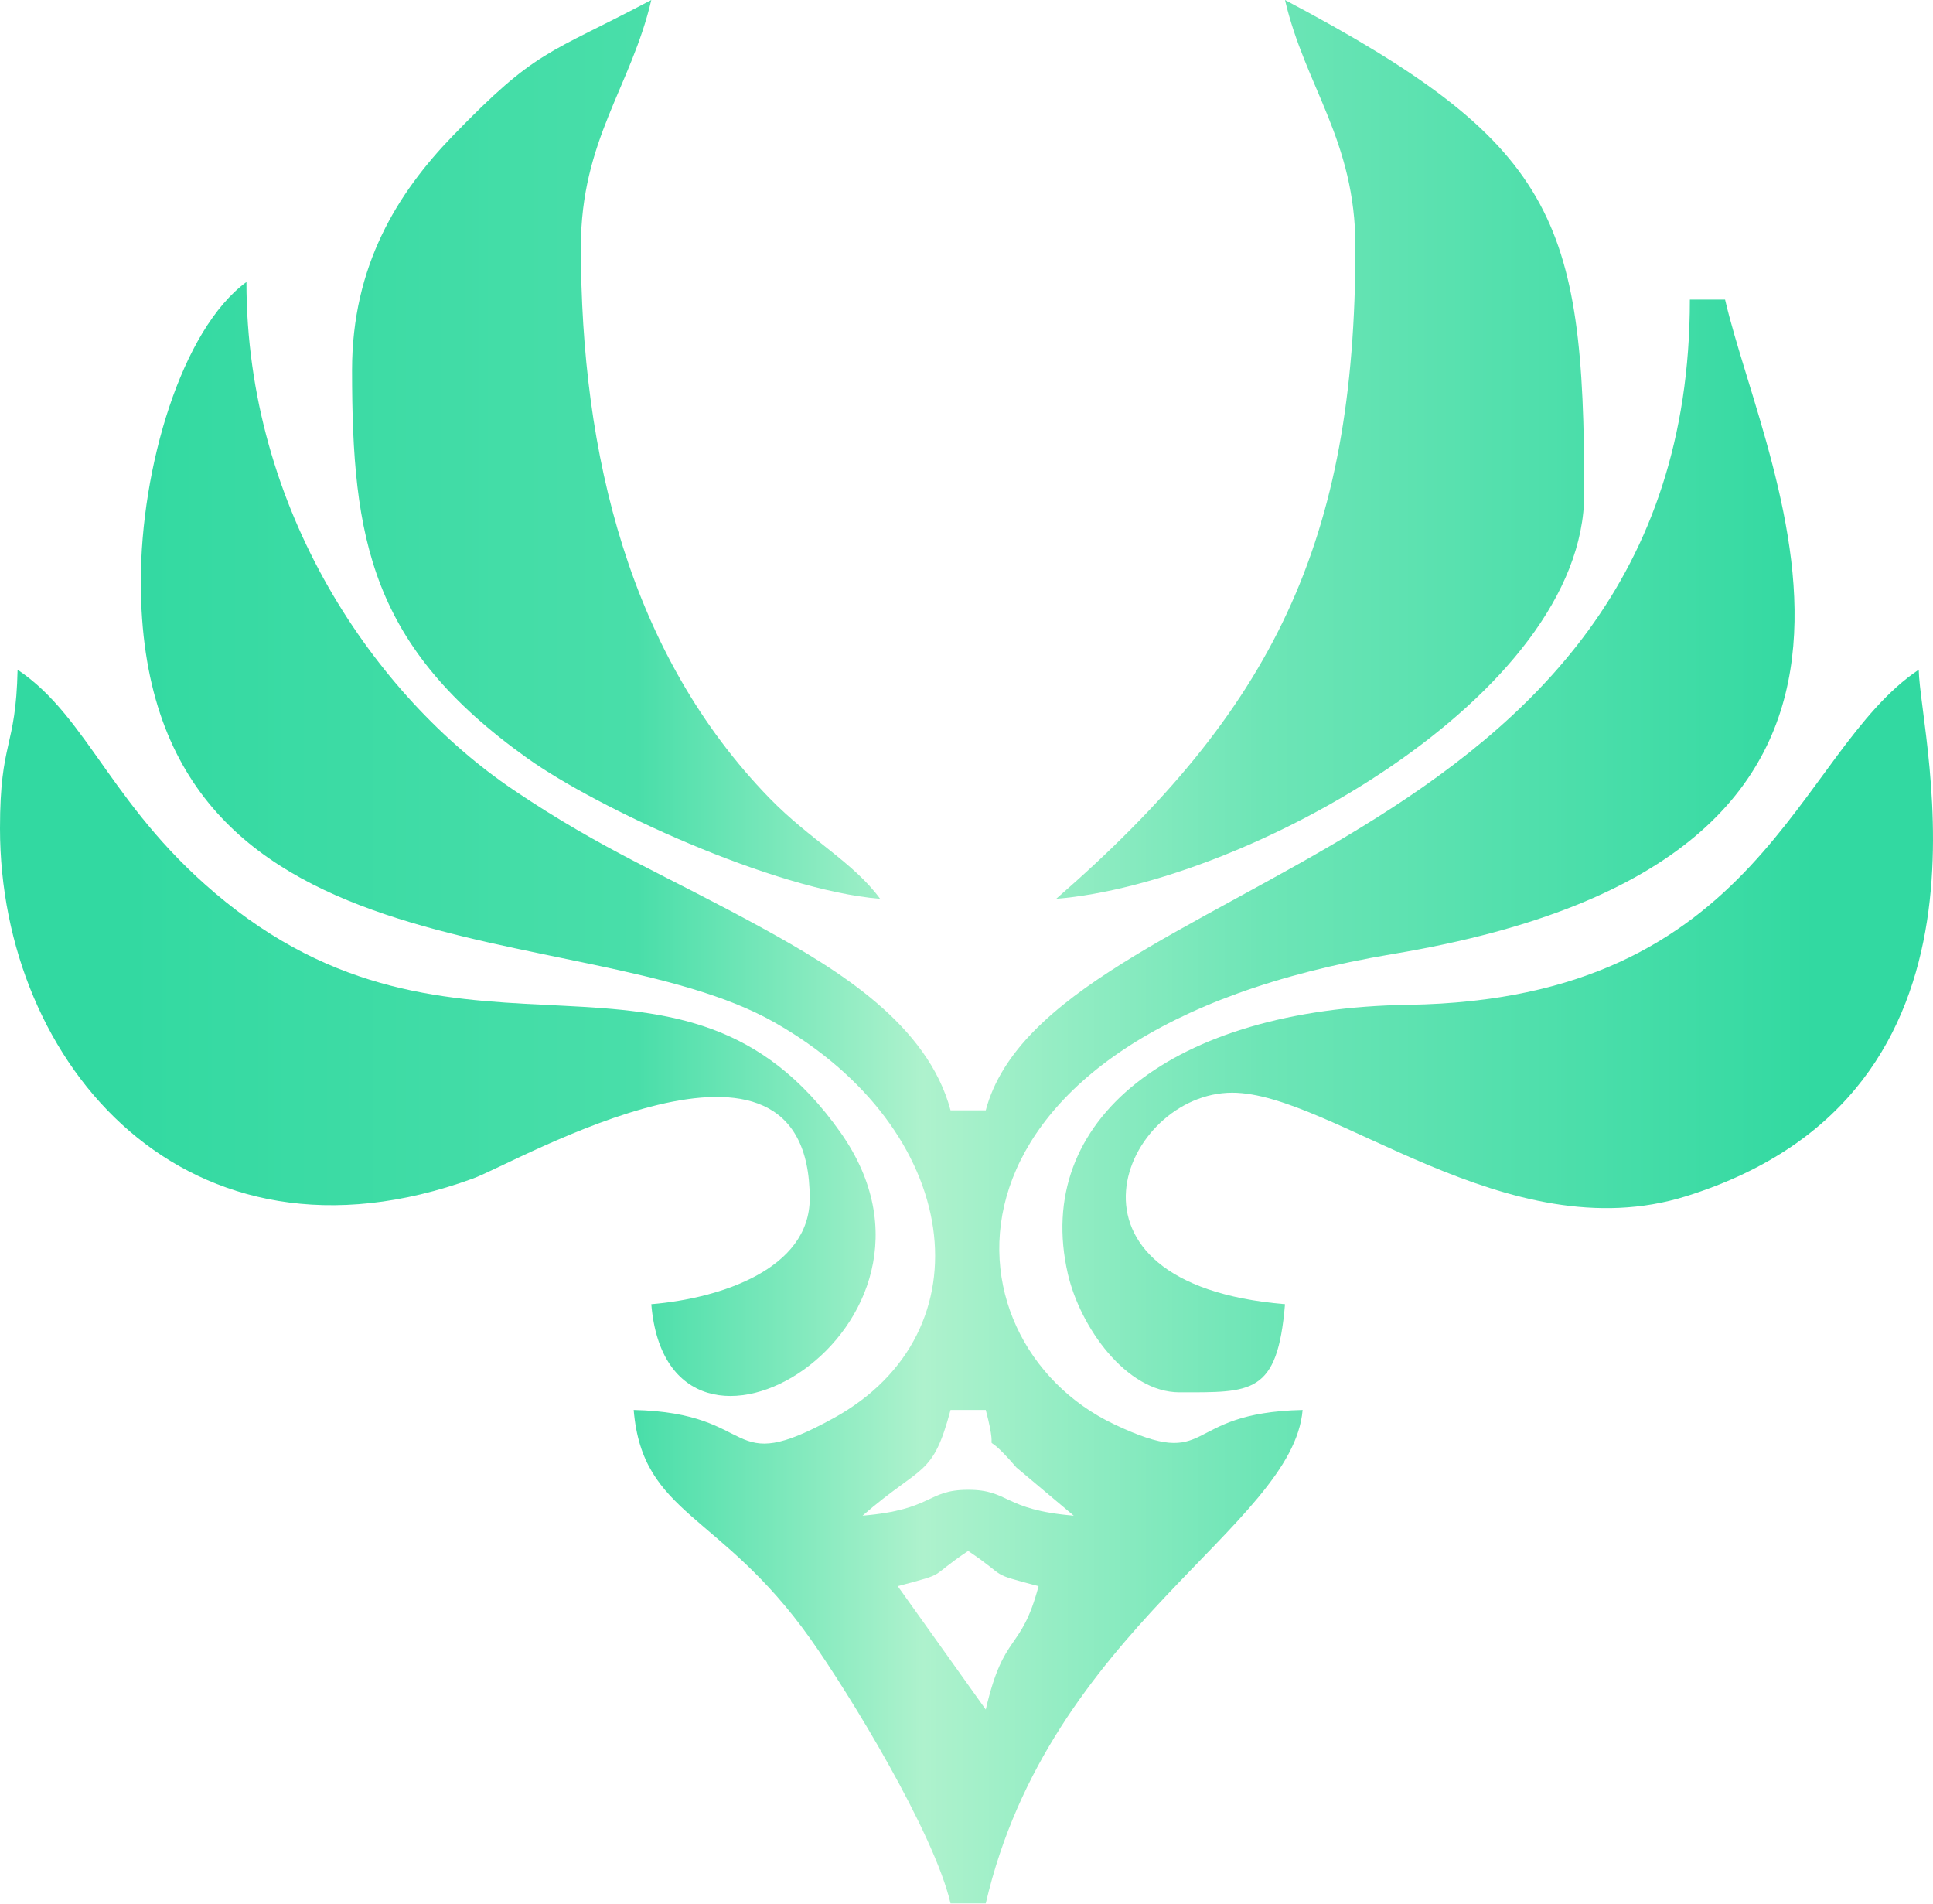
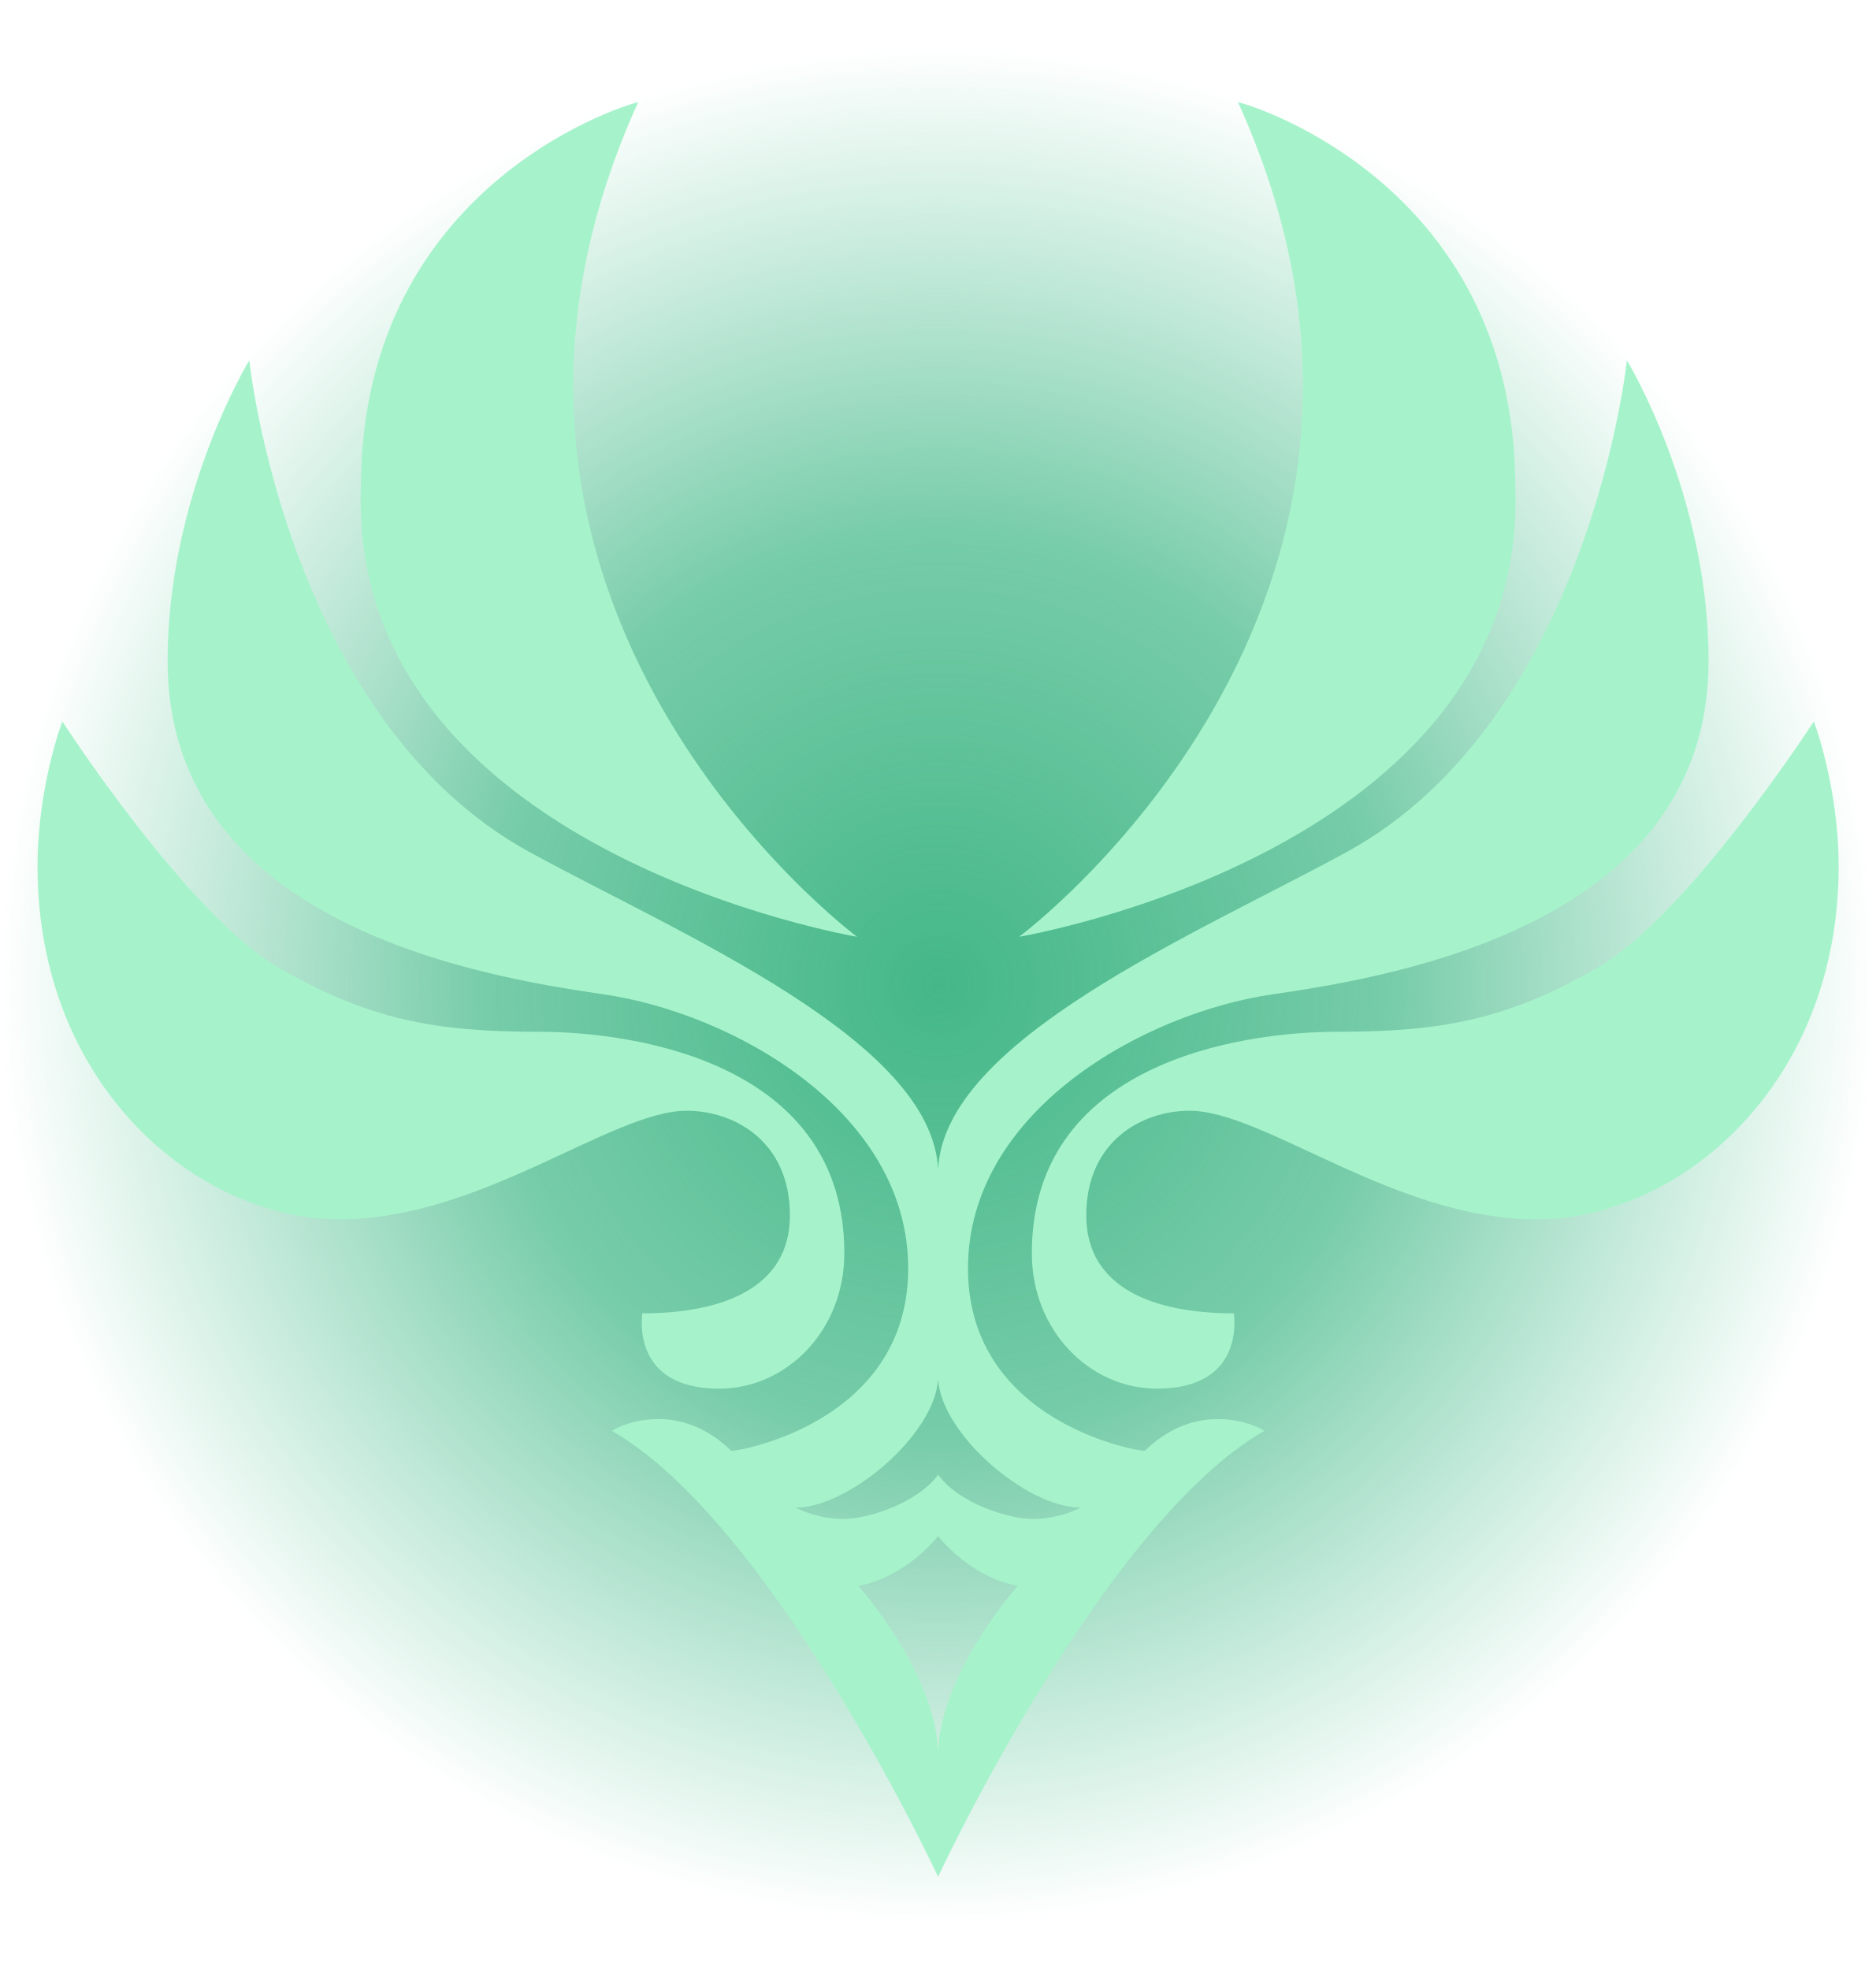
- <svg xmlns="http://www.w3.org/2000/svg" xmlns:xlink="http://www.w3.org/1999/xlink" xml:space="preserve" width="100%" height="100%" version="1.1" style="shape-rendering:geometricPrecision; text-rendering:geometricPrecision; image-rendering:optimizeQuality; fill-rule:evenodd; clip-rule:evenodd" viewBox="0 0 1357010 1335968">
+ <svg xmlns="http://www.w3.org/2000/svg" width="100%" height="100%" viewBox="0 0 400 420" version="1.1" xml:space="preserve" style="fill-rule:evenodd;clip-rule:evenodd;stroke-linejoin:round;stroke-miterlimit:2;">
+   <g transform="matrix(1,0,0,1,-5.68434e-14,10)">
+     <circle cx="200" cy="200" r="200" style="fill:url(#_Radial1);" />
+   </g>
+   <path d="M200.023,249.356C201.285,221.689 254.948,199.235 287.064,181.699C338.894,153.398 346.889,76.826 346.889,76.826C346.889,76.826 364.313,105.277 364.313,140.952C364.313,196.476 299.029,208 271.459,211.97C243.89,215.94 206.396,236.893 206.396,270.417C206.396,303.941 244.13,309.656 244.13,309.303C256.481,297.305 269.714,304.892 269.538,305.069C235.674,324.592 201.454,397.068 200.045,400.075L200.045,400.171L200.023,400.123L200,400.171L200,400.075C198.591,397.068 164.371,324.592 130.507,305.069C130.331,304.892 143.564,297.305 155.915,309.303C155.915,309.656 193.649,303.941 193.649,270.417C193.649,236.893 156.155,215.94 128.586,211.97C101.017,208 35.733,196.476 35.733,140.952C35.733,105.277 53.156,76.826 53.156,76.826C53.156,76.826 61.151,153.398 112.982,181.699C145.097,199.235 198.761,221.689 200.023,249.356ZM200.023,327.478C199.597,328.03 193.149,336.189 183.025,338.109C183.025,338.109 199.341,356.361 200.023,373.342C200.704,356.361 217.02,338.109 217.02,338.109C206.896,336.189 200.448,328.03 200.023,327.478ZM200.023,294.038C199.292,305.884 181.001,321.411 169.67,321.411C169.67,321.501 174.368,323.85 179.788,323.85C185.19,323.85 195.746,320.351 200,314.428L200,314.364L200.023,314.396L200.045,314.364L200.045,314.428C204.299,320.351 214.856,323.85 220.257,323.85C225.677,323.85 230.375,321.501 230.375,321.411C219.044,321.411 200.753,305.884 200.023,294.038ZM263.096,280.004C246.299,280.004 231.619,274.781 231.619,259.113C231.619,243.445 243.335,236.81 253.639,236.81C269.589,236.81 297.397,259.96 327.604,259.96C357.811,259.96 392.045,231.658 392.045,184.68C392.045,167.698 386.752,153.803 386.752,153.803C386.752,153.803 360.065,195.046 340.656,206.294C321.247,217.543 306.911,219.969 285.297,219.969C263.683,219.969 220.013,227.027 220.013,267.167C220.013,283.709 232.364,296.06 246.7,296.06C265.666,296.06 263.096,280.342 263.096,280.004ZM136.949,280.004C153.746,280.004 168.426,274.781 168.426,259.113C168.426,243.445 156.711,236.81 146.406,236.81C130.456,236.81 102.648,259.96 72.441,259.96C42.234,259.96 8,231.658 8,184.68C8,167.698 13.293,153.803 13.293,153.803C13.293,153.803 39.98,195.046 59.389,206.294C78.798,217.543 93.134,219.969 114.748,219.969C136.362,219.969 180.032,227.027 180.032,267.167C180.032,283.709 167.681,296.06 153.345,296.06C134.379,296.06 136.949,280.342 136.949,280.004ZM217.303,199.715C217.303,199.715 312.651,128.929 263.975,21.808C263.614,21.447 323.1,37.66 323.1,103.998C325.684,181.537 217.303,199.715 217.303,199.715ZM182.742,199.715C182.742,199.715 87.394,128.929 136.071,21.808C136.431,21.447 76.945,37.66 76.945,103.998C74.361,181.537 182.742,199.715 182.742,199.715Z" style="fill:rgb(166,243,203);" />
  <defs>
-     <style type="text/css">
-    
-     .fil1 {fill:url(#id0)}
-     .fil4 {fill:url(#id1)}
-     .fil0 {fill:url(#id2)}
-     .fil2 {fill:url(#id3)}
-     .fil3 {fill:url(#id4)}
-    
-   </style>
-     <linearGradient id="id0" gradientUnits="userSpaceOnUse" x1="76303" y1="604614" x2="1272695" y2="604610">
-       <stop offset="0" style="stop-opacity:1; stop-color:#32D9A1" />
-       <stop offset="0.31" style="stop-opacity:1; stop-color:#49DEA9" />
-       <stop offset="0.478" style="stop-opacity:1; stop-color:#AEF2CD" />
-       <stop offset="0.678" style="stop-opacity:1; stop-color:#6DE5B6" />
-       <stop offset="1" style="stop-opacity:1; stop-color:#32D9A1" />
-     </linearGradient>
-     <linearGradient id="id1" gradientUnits="userSpaceOnUse" xlink:href="#id0" x1="76303" y1="604614" x2="1272695" y2="604610">
-   </linearGradient>
-     <linearGradient id="id2" gradientUnits="userSpaceOnUse" xlink:href="#id0" x1="76303" y1="604614" x2="1272695" y2="604610">
-   </linearGradient>
-     <linearGradient id="id3" gradientUnits="userSpaceOnUse" xlink:href="#id0" x1="76303" y1="604614" x2="1272695" y2="604610">
-   </linearGradient>
-     <linearGradient id="id4" gradientUnits="userSpaceOnUse" xlink:href="#id0" x1="76303" y1="604614" x2="1272695" y2="604610">
-   </linearGradient>
+     <radialGradient id="_Radial1" cx="0" cy="0" r="1" gradientUnits="userSpaceOnUse" gradientTransform="matrix(200,0,0,200,200,200)">
+       <stop offset="0" style="stop-color:rgb(68,183,136);stop-opacity:1" />
+       <stop offset="0.48" style="stop-color:rgb(68,185,137);stop-opacity:0.73" />
+       <stop offset="1" style="stop-color:rgb(69,191,141);stop-opacity:0" />
+     </radialGradient>
  </defs>
-   <g id="Layer_x0020_1">
-     <g id="_1369326835440">
-       <path class="fil0" d="M630237 1113308c36558,-9772 20031,-5033 49430,-24740 29399,19706 12870,14968 49430,24740 -12500,46865 -24179,31192 -37072,86591l-61788 -86591zm-24716 -49480c41895,-36453 49096,-26642 61788,-74221l24716 0c10959,41086 -7082,7067 21480,40348l40308 33873c-49718,-4141 -44999,-18178 -74146,-18178 -29147,0 -24427,14037 -74146,18178zm-506660 -655615c0,287331 308734,232190 444778,309346 132185,74968 151008,217421 41785,277683 -77300,42648 -51011,-3639 -140553,-5635 6158,74074 60712,71467 123916,160471 27166,38256 86855,135764 98521,185890l24716 0c44780,-192404 215630,-264482 222437,-346362 -86900,1938 -61100,43847 -132314,10060 -123939,-58803 -137482,-274478 195707,-330075 406782,-67878 262628,-332808 233189,-459301l-24716 0c0,393855 -450288,404016 -494302,569025l-24716 0c-16067,-60235 -78653,-98554 -131855,-127783 -68448,-37603 -111603,-54364 -174900,-97064 -97151,-65542 -187548,-196266 -187548,-356547 -45704,33520 -74146,130496 -74146,210293l1 -1z" />
-       <path class="fil1" d="M827957 977237c50577,0 68848,1880 74146,-61851 -171839,-14314 -113446,-148442 -37073,-148442 69712,0 193050,112055 318832,72612 231912,-72725 164236,-319037 163115,-369494 -86250,57815 -109776,231374 -358208,235194 -165912,2551 -263885,81015 -239121,188784 8584,37354 41022,83198 78310,83198l-1 -1z" />
-       <path class="fil2" d="M0 581394c0,165610 131355,318894 332033,245809 31082,-11320 236416,-131264 236416,13963 0,49439 -62446,70158 -111217,74221 12158,146252 229197,16277 132939,-120372 -111182,-157838 -262169,-25635 -431697,-161962 -79780,-64154 -95617,-129141 -146116,-162990 -1244,55942 -12357,49160 -12357,111332l-1 -1z" />
-       <path class="fil3" d="M951534 173181c0,207597 -58000,325371 -210080,457694 133106,-11088 370728,-142369 370728,-284512 0,-193605 -20399,-245894 -210080,-346363 14128,60706 49431,98435 49431,173182l1 -1z" />
-       <path class="fil4" d="M247151 259771c0,119024 13092,194013 123203,272517 48502,34580 172137,92307 247525,98587 -18828,-25723 -49130,-41320 -77682,-70681 -97882,-100656 -132397,-240802 -132397,-387012 0,-74747 35302,-112474 49431,-173182 -73249,38798 -80050,34006 -139456,95436 -38676,39994 -70624,91017 -70624,164337l0 -2z" />
-     </g>
-   </g>
</svg>
